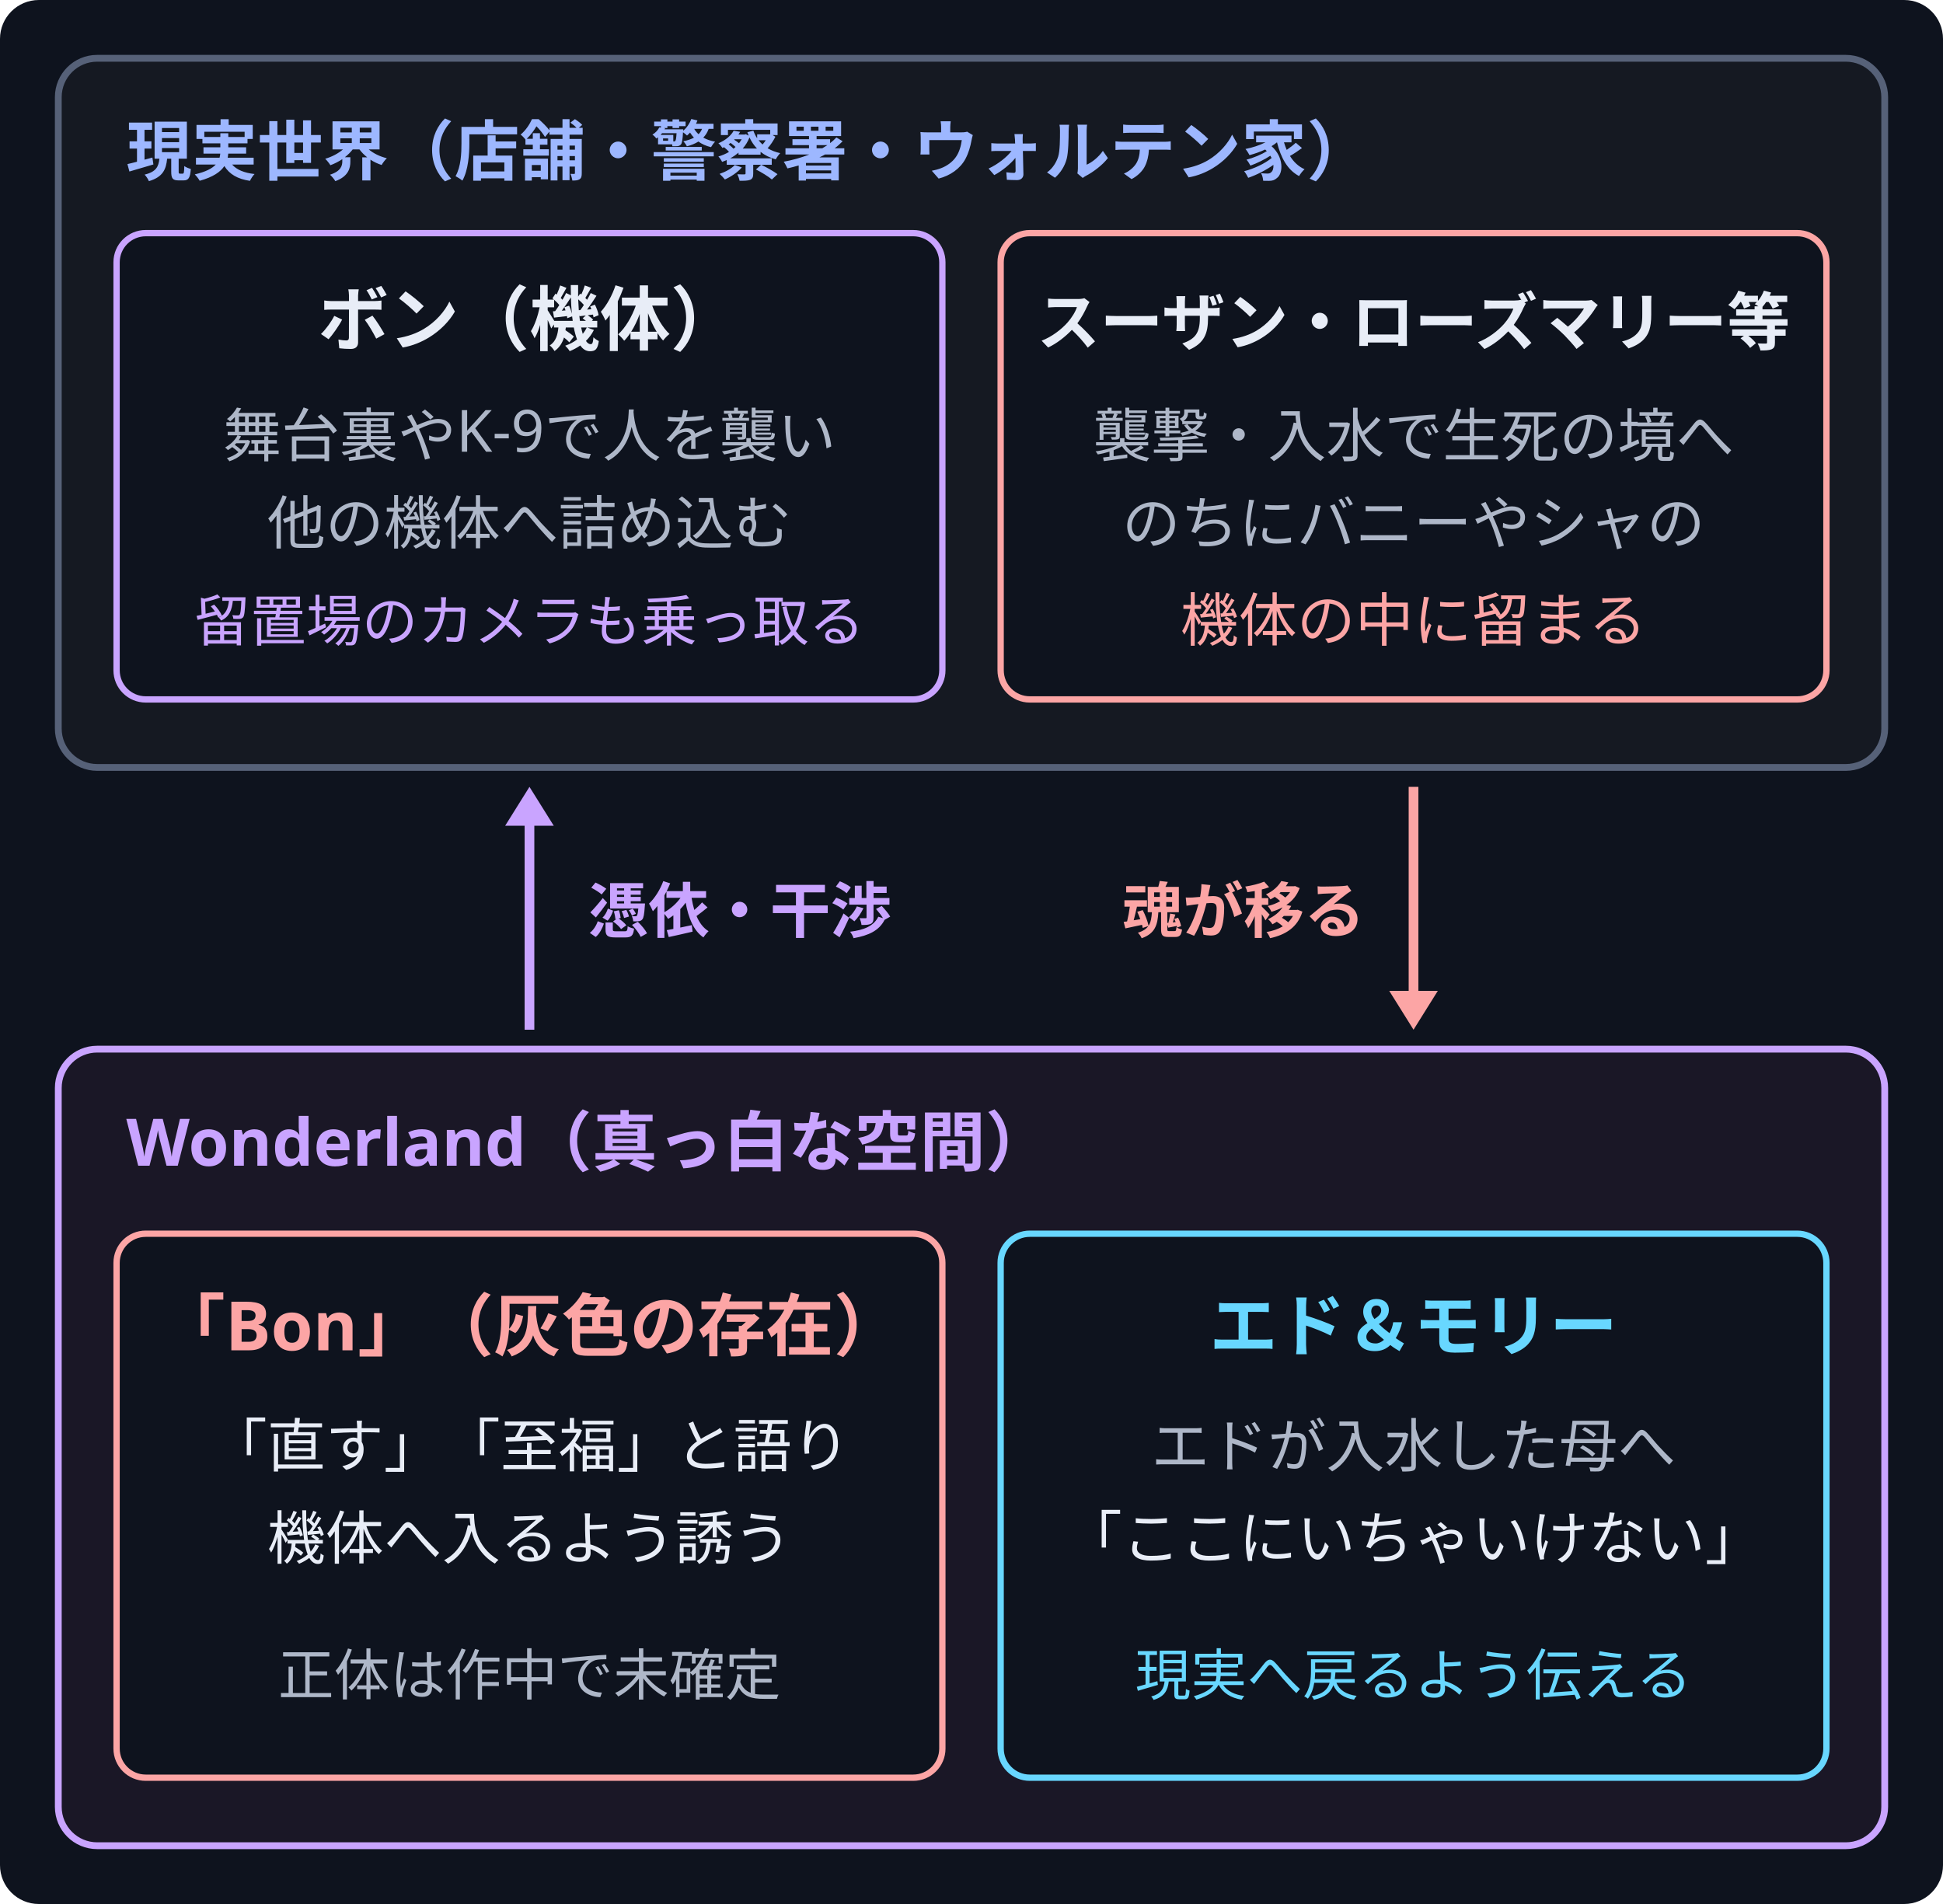
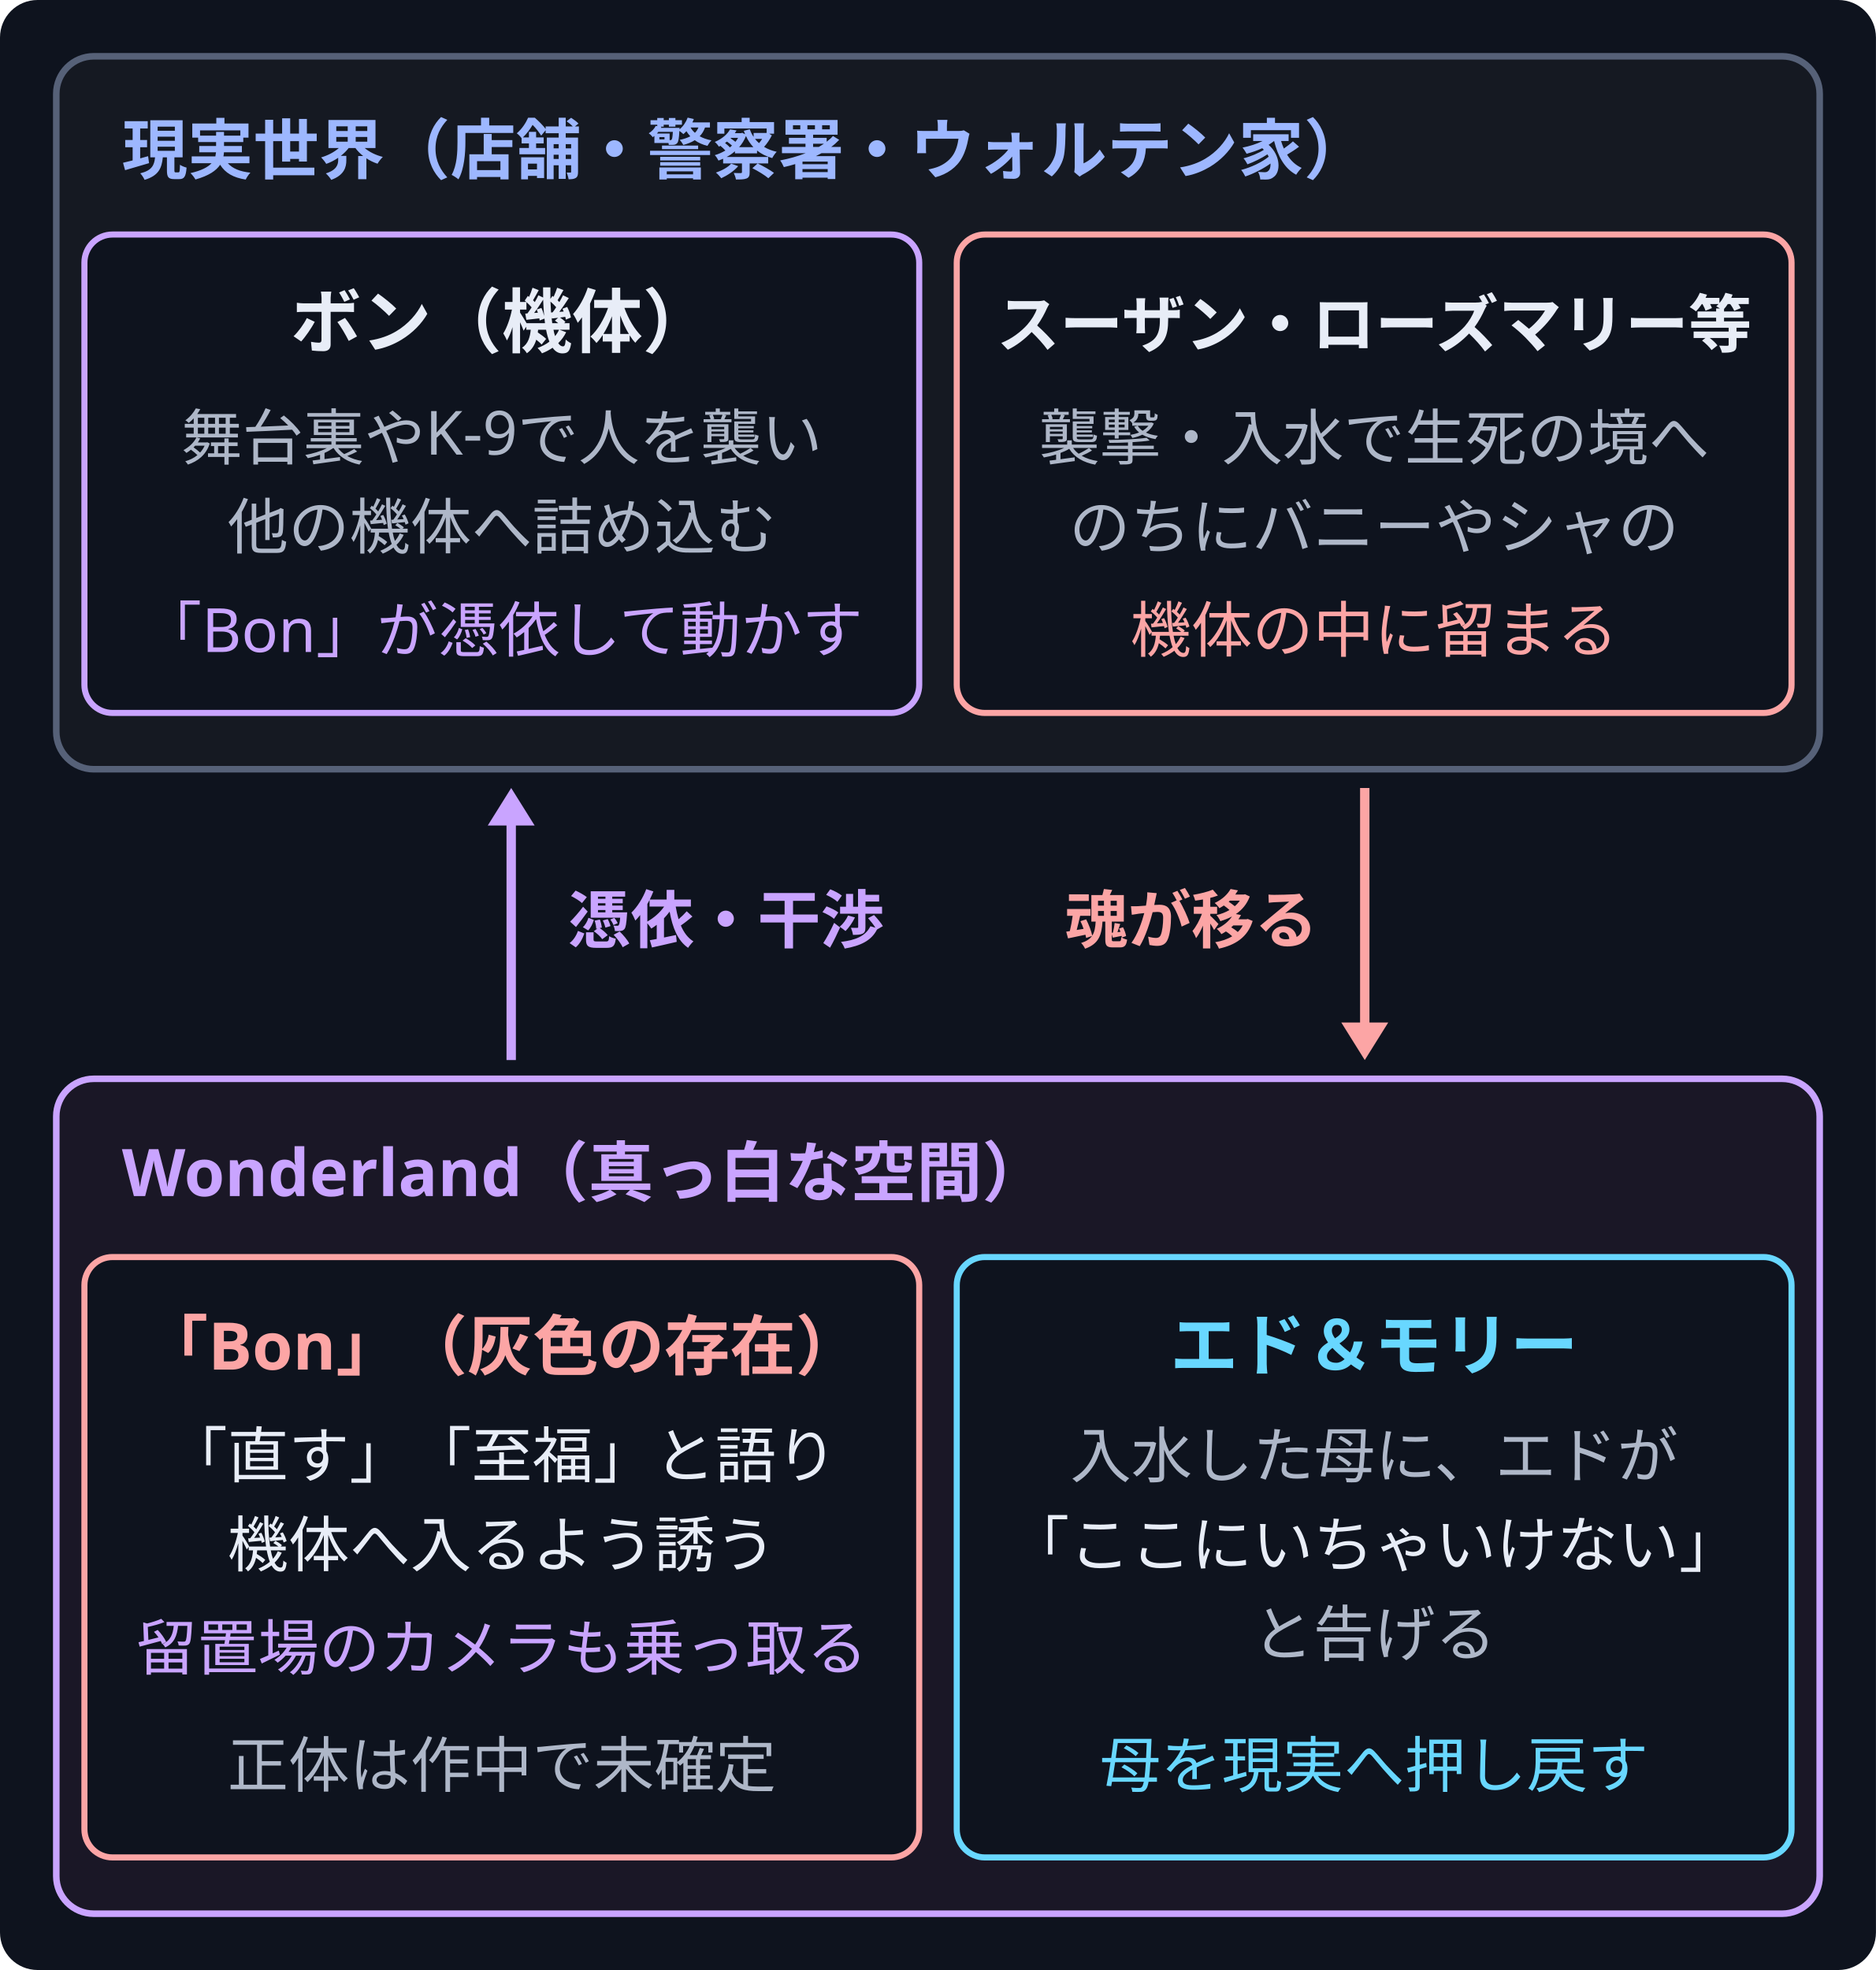
- <svg xmlns="http://www.w3.org/2000/svg" width="400" height="392" viewBox="0 0 400 392" role="img" font-family="'Yu Gothic UI','Hiragino Kaku Gothic ProN','Noto Sans JP','Meiryo',sans-serif">
-   <rect x="0" y="0" width="400" height="392" rx="8" fill="#0e131e" stroke="none" />
-   <rect x="12" y="12" width="376" height="146" rx="8" fill="#151922" stroke="#566178" stroke-width="1.4" />
-   <text x="26" y="36" font-size="13.5" fill="#9db7ff" font-weight="700" text-anchor="start">現実世界（店舗・警察署・ウォルテン家）</text>
-   <rect x="24" y="48" width="170" height="96" rx="6" fill="#0e131e" stroke="#c9a4ff" stroke-width="1.3" />
-   <text x="109" y="71" font-size="14.5" fill="#e8edf7" font-weight="700" text-anchor="middle">ボン（機体）</text>
-   <text x="109" y="94" font-size="12" fill="#aeb7c8" font-weight="400" text-anchor="middle">舞台裏やK-9で人を襲い</text>
-   <text x="109" y="112" font-size="12" fill="#aeb7c8" font-weight="400" text-anchor="middle">他の機体へ詰め込む</text>
-   <text x="109" y="132" font-size="11.5" fill="#c9a4ff" font-weight="400" text-anchor="middle">留置場のカメラも乗っ取る</text>
-   <rect x="206" y="48" width="170" height="96" rx="6" fill="#0e131e" stroke="#fca5a5" stroke-width="1.3" />
-   <text x="291" y="71" font-size="13" fill="#e8edf7" font-weight="700" text-anchor="middle">スーザン・ローズマリー等</text>
-   <text x="291" y="94" font-size="12" fill="#aeb7c8" font-weight="400" text-anchor="middle">襲撃・入水で生死の境へ</text>
-   <text x="291" y="112" font-size="12" fill="#aeb7c8" font-weight="400" text-anchor="middle">のちにバニーやシャの</text>
-   <text x="291" y="132" font-size="12" fill="#fca5a5" font-weight="400" text-anchor="middle">機体の中に留まる</text>
-   <line x1="109" y1="212" x2="109" y2="168" stroke="#c9a4ff" stroke-width="2" />
-   <polygon points="109,162 104,170 114,170" fill="#c9a4ff" />
-   <text x="121" y="192" font-size="12.5" fill="#c9a4ff" font-weight="700" text-anchor="start">憑依・干渉</text>
-   <line x1="291" y1="162" x2="291" y2="206" stroke="#fca5a5" stroke-width="2" />
-   <polygon points="291,212 286,204 296,204" fill="#fca5a5" />
-   <text x="281" y="192" font-size="12.5" fill="#fca5a5" font-weight="700" text-anchor="end">魂が移る</text>
-   <rect x="12" y="216" width="376" height="164" rx="8" fill="#1a1726" stroke="#c9a4ff" stroke-width="1.4" />
-   <text x="26" y="240" font-size="13.5" fill="#c9a4ff" font-weight="700" text-anchor="start">Wonderland（真っ白な空間）</text>
-   <rect x="24" y="254" width="170" height="112" rx="6" fill="#0e131e" stroke="#fca5a5" stroke-width="1.3" />
-   <text x="109" y="278" font-size="14" fill="#fca5a5" font-weight="700" text-anchor="middle">「Bon」（灰色の存在）</text>
-   <text x="109" y="302" font-size="12" fill="#e8edf7" font-weight="400" text-anchor="middle">「直す」「至福」と語り</text>
-   <text x="109" y="321" font-size="12" fill="#e8edf7" font-weight="400" text-anchor="middle">機体へ入るよう誘う</text>
-   <text x="109" y="349" font-size="11.5" fill="#aeb7c8" font-weight="400" text-anchor="middle">正体は作中で未確定</text>
-   <rect x="206" y="254" width="170" height="112" rx="6" fill="#0e131e" stroke="#68d7ff" stroke-width="1.3" />
-   <text x="291" y="278" font-size="14" fill="#68d7ff" font-weight="700" text-anchor="middle">エド＆モリー</text>
-   <text x="291" y="302" font-size="12" fill="#aeb7c8" font-weight="400" text-anchor="middle">エドが入水した母へ</text>
-   <text x="291" y="321" font-size="12" fill="#e8edf7" font-weight="400" text-anchor="middle">「ここにいちゃいけない」</text>
-   <text x="291" y="349" font-size="11.5" fill="#68d7ff" font-weight="400" text-anchor="middle">現実へ戻るよう伝える</text>
+ <svg xmlns="http://www.w3.org/2000/svg" width="400" height="420" viewBox="0 0 400 420" role="img" font-family="'Yu Gothic UI','Hiragino Kaku Gothic ProN','Noto Sans JP','Meiryo',sans-serif">
+   <rect x="0" y="0" width="400" height="420" rx="8" fill="#0e131e" stroke="none" />
+   <rect x="12" y="12" width="376" height="152" rx="8" fill="#151922" stroke="#566178" stroke-width="1.4" />
+   <text x="26" y="37" font-size="14" fill="#9db7ff" font-weight="700" text-anchor="start">現実世界（店舗・警察署・ウォルテン家）</text>
+   <rect x="18" y="50" width="178" height="102" rx="6" fill="#0e131e" stroke="#c9a4ff" stroke-width="1.3" />
+   <text x="107" y="74" font-size="15" fill="#e8edf7" font-weight="700" text-anchor="middle">ボン（機体）</text>
+   <text x="107" y="98" font-size="13" fill="#aeb7c8" font-weight="400" text-anchor="middle">舞台裏やK-9で人を襲い</text>
+   <text x="107" y="117" font-size="13" fill="#aeb7c8" font-weight="400" text-anchor="middle">他の機体へ詰め込む</text>
+   <text x="107" y="139" font-size="13" fill="#c9a4ff" font-weight="400" text-anchor="middle">「Bon」が憑依して動かす</text>
+   <rect x="204" y="50" width="178" height="102" rx="6" fill="#0e131e" stroke="#fca5a5" stroke-width="1.3" />
+   <text x="293" y="74" font-size="13.5" fill="#e8edf7" font-weight="700" text-anchor="middle">スーザン・ローズマリー等</text>
+   <text x="293" y="98" font-size="13" fill="#aeb7c8" font-weight="400" text-anchor="middle">襲撃・入水で生死の境へ</text>
+   <text x="293" y="117" font-size="13" fill="#aeb7c8" font-weight="400" text-anchor="middle">のちにバニーやシャの</text>
+   <text x="293" y="139" font-size="13" fill="#fca5a5" font-weight="400" text-anchor="middle">機体の中に留まる</text>
+   <line x1="109" y1="226" x2="109" y2="174" stroke="#c9a4ff" stroke-width="2" />
+   <polygon points="109,168 104,176 114,176" fill="#c9a4ff" />
+   <text x="121" y="201" font-size="13.5" fill="#c9a4ff" font-weight="700" text-anchor="start">憑依・干渉</text>
+   <line x1="291" y1="168" x2="291" y2="220" stroke="#fca5a5" stroke-width="2" />
+   <polygon points="291,226 286,218 296,218" fill="#fca5a5" />
+   <text x="281" y="201" font-size="13.5" fill="#fca5a5" font-weight="700" text-anchor="end">魂が移る</text>
+   <rect x="12" y="230" width="376" height="178" rx="8" fill="#1a1726" stroke="#c9a4ff" stroke-width="1.4" />
+   <text x="26" y="255" font-size="14" fill="#c9a4ff" font-weight="700" text-anchor="start">Wonderland（真っ白な空間）</text>
+   <rect x="18" y="268" width="178" height="128" rx="6" fill="#0e131e" stroke="#fca5a5" stroke-width="1.3" />
+   <text x="107" y="292" font-size="14" fill="#fca5a5" font-weight="700" text-anchor="middle">「Bon」（灰色の存在）</text>
+   <text x="107" y="315" font-size="13" fill="#e8edf7" font-weight="400" text-anchor="middle">「直す」「至福」と語り</text>
+   <text x="107" y="334" font-size="13" fill="#e8edf7" font-weight="400" text-anchor="middle">機体へ入るよう誘う</text>
+   <text x="107" y="356" font-size="13" fill="#c9a4ff" font-weight="400" text-anchor="middle">留置場のカメラも乗っ取る</text>
+   <text x="107" y="381" font-size="13" fill="#aeb7c8" font-weight="400" text-anchor="middle">正体は作中で未確定</text>
+   <rect x="204" y="268" width="178" height="128" rx="6" fill="#0e131e" stroke="#68d7ff" stroke-width="1.3" />
+   <text x="293" y="292" font-size="14.5" fill="#68d7ff" font-weight="700" text-anchor="middle">エド＆モリー</text>
+   <text x="293" y="315" font-size="13" fill="#aeb7c8" font-weight="400" text-anchor="middle">入水した母に、エドが</text>
+   <text x="293" y="334" font-size="13" fill="#e8edf7" font-weight="400" text-anchor="middle">「ここにいちゃいけない」</text>
+   <text x="293" y="353" font-size="13" fill="#aeb7c8" font-weight="400" text-anchor="middle">と告げる</text>
+   <text x="293" y="381" font-size="13" fill="#68d7ff" font-weight="400" text-anchor="middle">母を現実へ押し戻す</text>
</svg>
